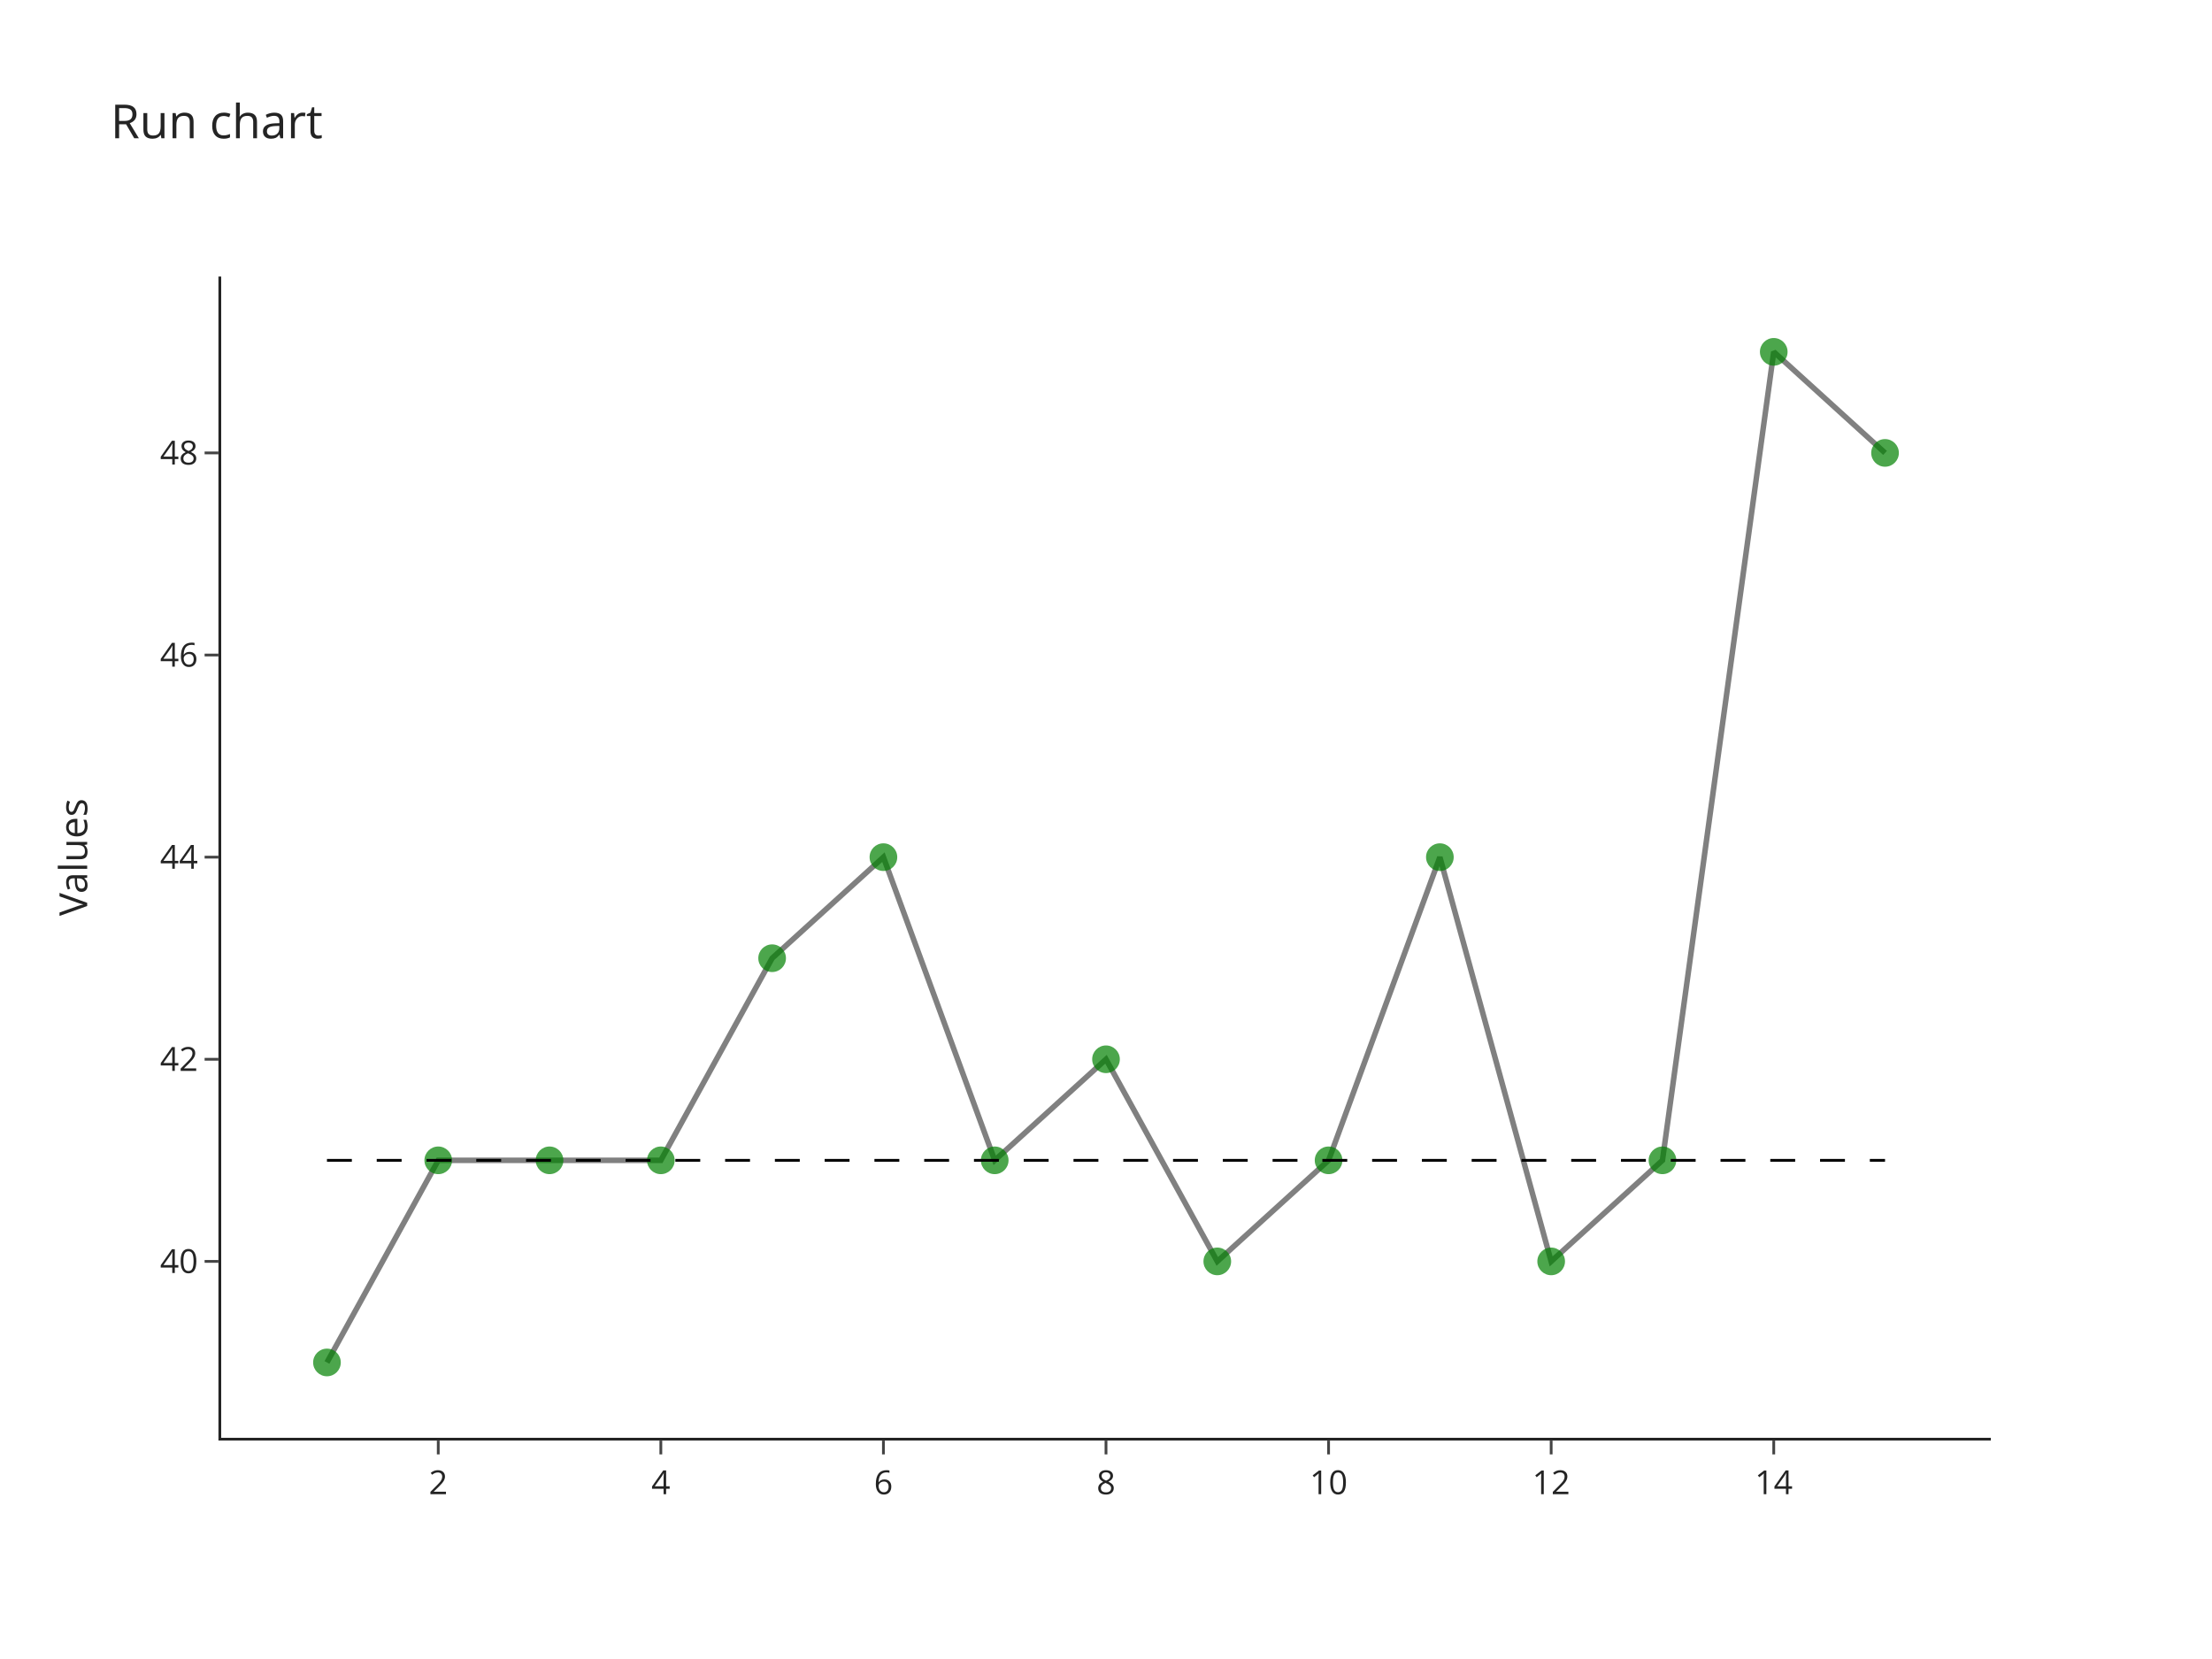
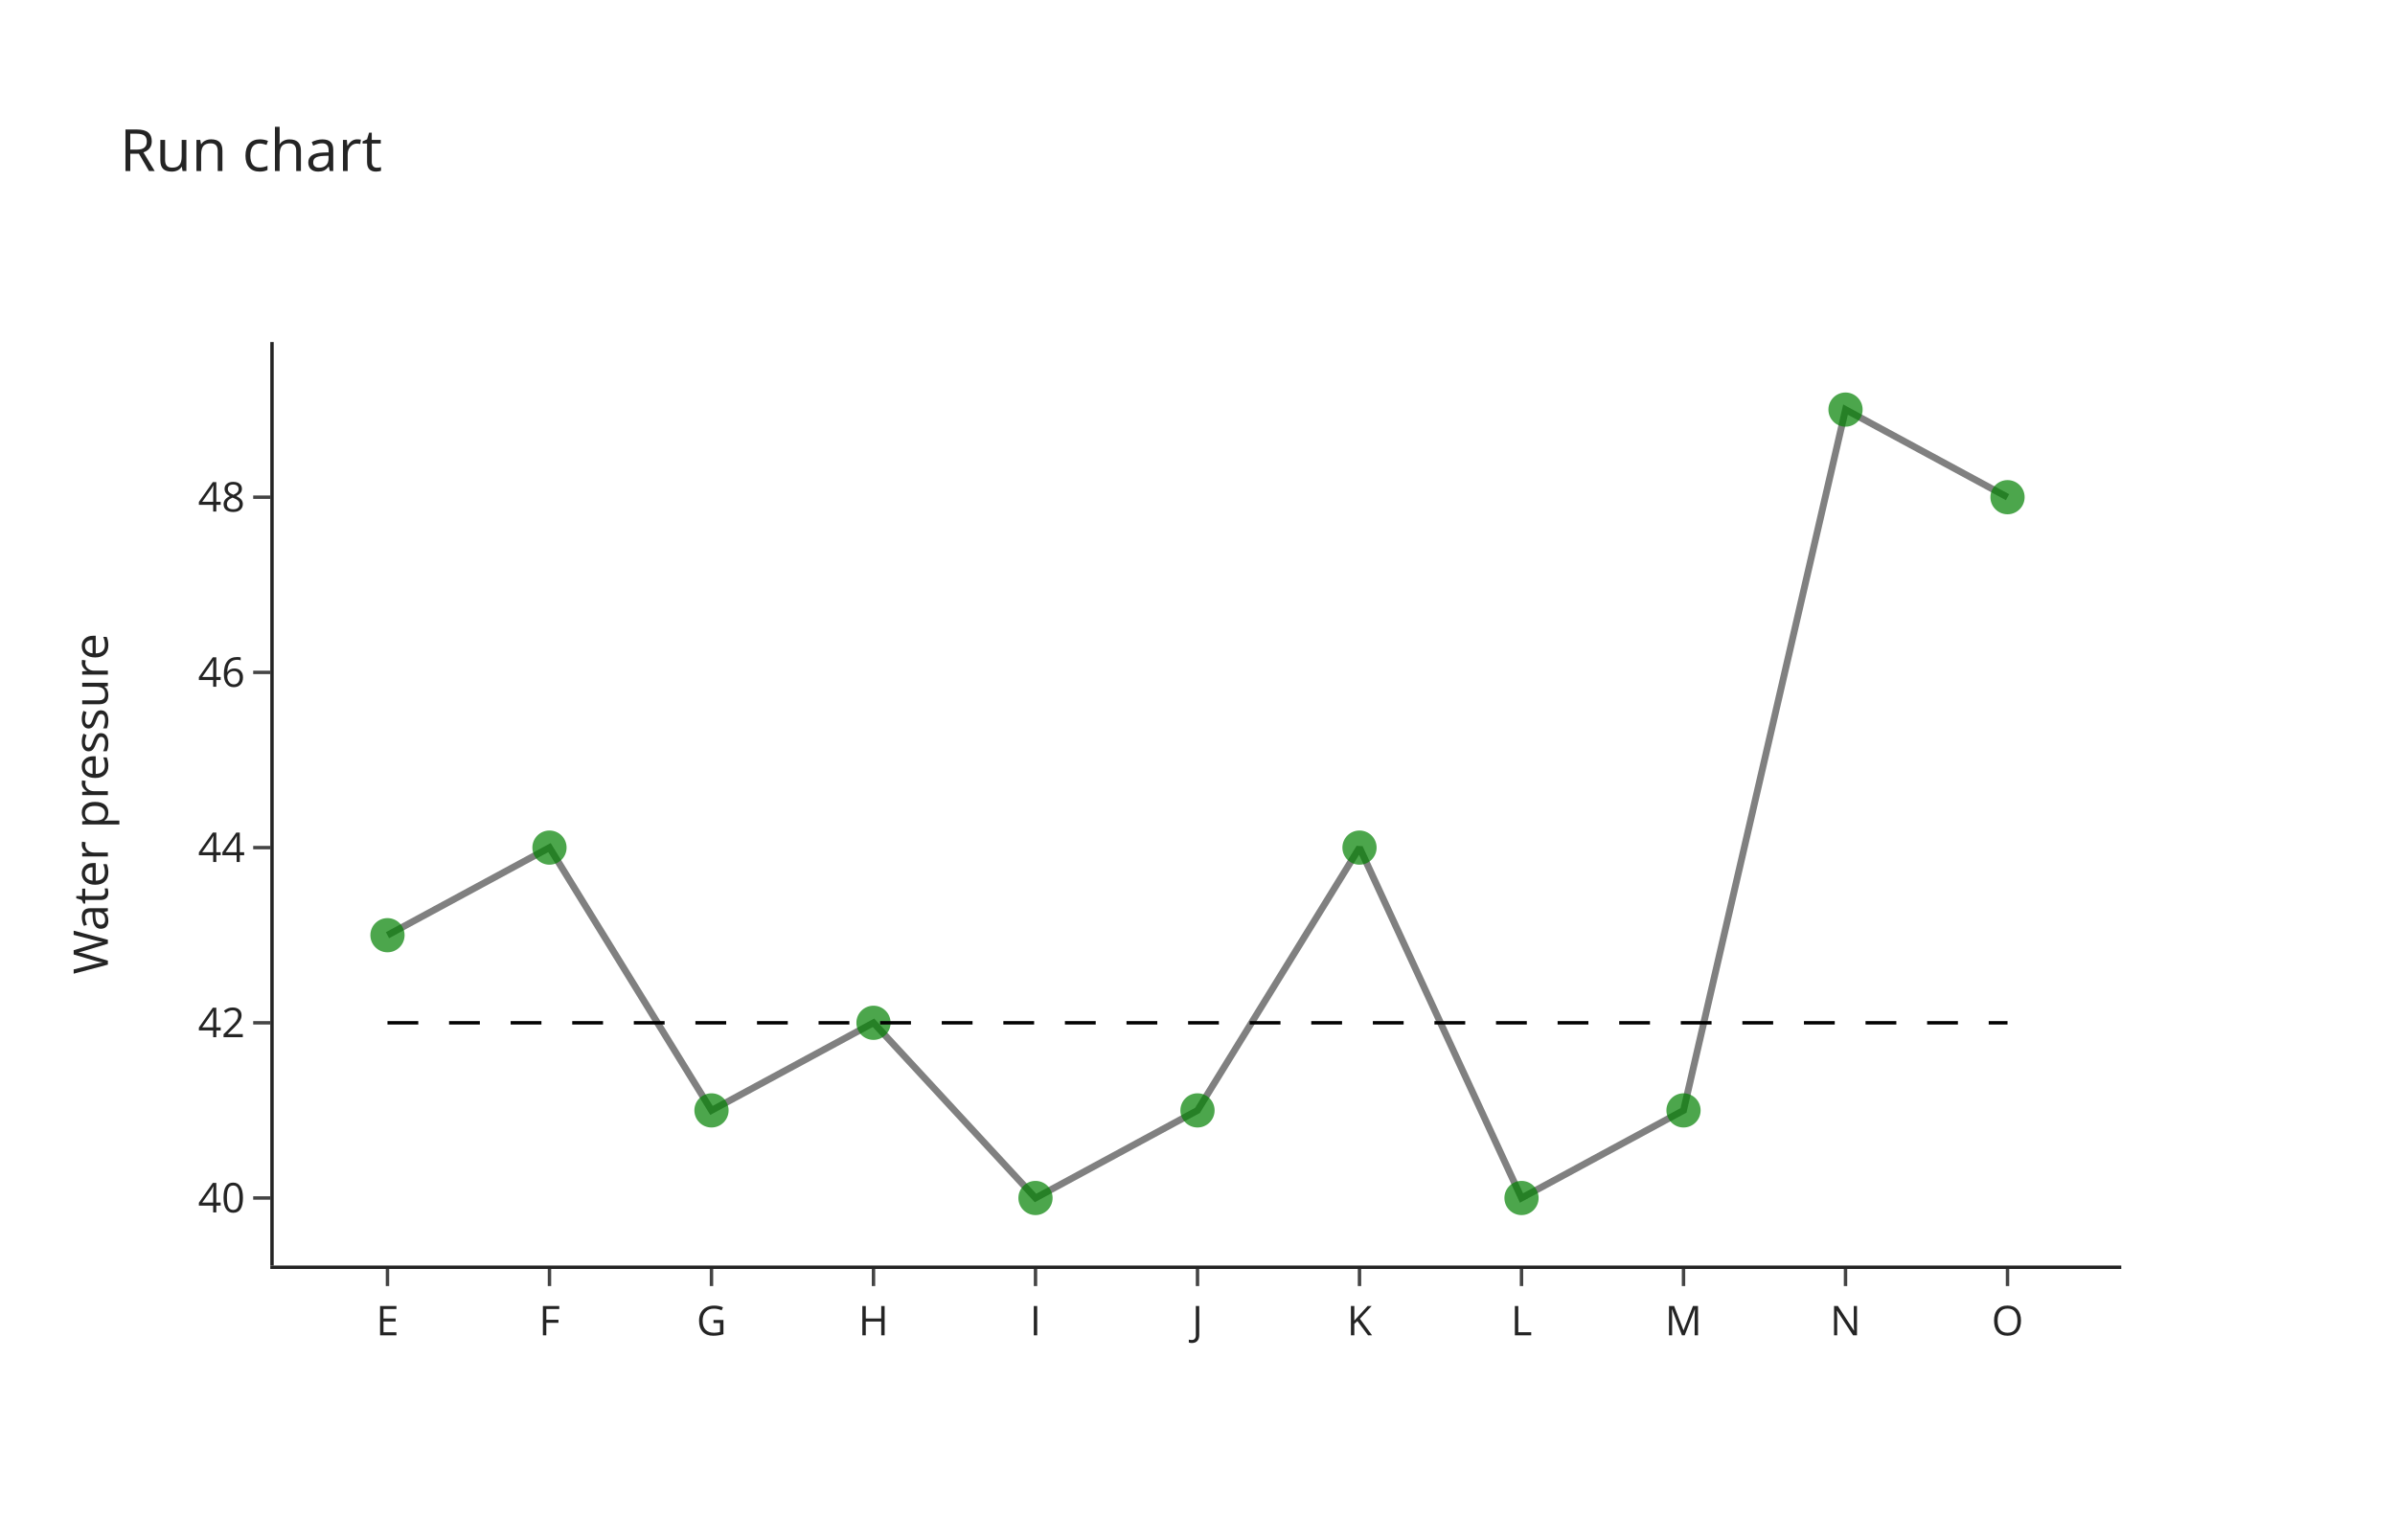
- <svg xmlns="http://www.w3.org/2000/svg" class="main-svg" width="800" height="600" style="" viewBox="0 0 800 600">
-   <rect x="0" y="0" width="800" height="600" style="fill: rgb(255, 255, 255); fill-opacity: 1;" />
-   <defs id="defs-7ec762">
+ <svg xmlns="http://www.w3.org/2000/svg" class="main-svg" width="700" height="450" style="" viewBox="0 0 700 450">
+   <rect x="0" y="0" width="700" height="450" style="fill: rgb(255, 255, 255); fill-opacity: 1;" />
+   <defs id="defs-7292d4">
    <g class="clips">
-       <clipPath id="clip7ec762xyplot" class="plotclip">
-         <rect width="640" height="420" />
+       <clipPath id="clip7292d4xyplot" class="plotclip">
+         <rect width="540" height="270" />
      </clipPath>
-       <clipPath class="axesclip" id="clip7ec762x">
-         <rect x="80" y="0" width="640" height="600" />
+       <clipPath class="axesclip" id="clip7292d4x">
+         <rect x="80" y="0" width="540" height="450" />
      </clipPath>
-       <clipPath class="axesclip" id="clip7ec762y">
-         <rect x="0" y="100" width="800" height="420" />
+       <clipPath class="axesclip" id="clip7292d4y">
+         <rect x="0" y="100" width="700" height="270" />
      </clipPath>
-       <clipPath class="axesclip" id="clip7ec762xy">
-         <rect x="80" y="100" width="640" height="420" />
+       <clipPath class="axesclip" id="clip7292d4xy">
+         <rect x="80" y="100" width="540" height="270" />
      </clipPath>
    </g>
    <g class="gradients" />
    <g class="patterns" />
  </defs>
  <g class="bglayer" />
  <g class="layer-below">
    <g class="imagelayer" />
    <g class="shapelayer" />
  </g>
  <g class="cartesianlayer">
    <g class="subplot xy">
      <g class="layer-subplot">
        <g class="shapelayer" />
        <g class="imagelayer" />
      </g>
      <g class="minor-gridlayer">
        <g class="x" />
        <g class="y" />
      </g>
      <g class="gridlayer">
        <g class="x" />
        <g class="y" />
      </g>
      <g class="zerolinelayer" />
      <path class="xlines-below" />
      <path class="ylines-below" />
      <g class="overlines-below" />
      <g class="xaxislayer-below" />
      <g class="yaxislayer-below" />
      <g class="overaxes-below" />
-       <g class="plot" transform="translate(80,100)" clip-path="url(#clip7ec762xyplot)">
+       <g class="plot" transform="translate(80,100)" clip-path="url(#clip7292d4xyplot)">
        <g class="scatterlayer mlayer">
-           <g class="trace scatter trace2f09cf" style="stroke-miterlimit: 2; opacity: 1;">
+           <g class="trace scatter traceda1474" style="stroke-miterlimit: 2; opacity: 1;">
            <g class="fills" />
            <g class="errorbars" />
            <g class="lines">
-               <path class="js-line" d="M38.25,392.75L78.5,319.65L118.75,319.65L159,319.65L199.25,246.55L239.5,210L279.75,319.65L320,283.1L360.25,356.2L400.5,319.65L440.75,210L481,356.2L521.25,319.65L561.5,27.25L601.75,63.8" style="vector-effect: non-scaling-stroke; fill: none; stroke: rgb(128, 128, 128); stroke-opacity: 1; stroke-width: 2px; opacity: 1;" />
+               <path class="js-line" d="M33.25,173.42L80.6,147.81L127.95,224.64L175.3,199.03L222.65,250.25L270,224.64L317.35,147.81L364.7,250.25L412.05,224.64L459.4,19.75L506.75,45.36" style="vector-effect: non-scaling-stroke; fill: none; stroke: rgb(128, 128, 128); stroke-opacity: 1; stroke-width: 2px; opacity: 1;" />
            </g>
            <g class="points">
-               <path class="point plotly-customdata" transform="translate(38.25,392.75)" d="M5,0A5,5 0 1,1 0,-5A5,5 0 0,1 5,0Z" style="opacity: 0.7; stroke-width: 0px; fill: rgb(0, 128, 0); fill-opacity: 1;" />
-               <path class="point plotly-customdata" transform="translate(78.5,319.65)" d="M5,0A5,5 0 1,1 0,-5A5,5 0 0,1 5,0Z" style="opacity: 0.7; stroke-width: 0px; fill: rgb(0, 128, 0); fill-opacity: 1;" />
-               <path class="point plotly-customdata" transform="translate(118.75,319.65)" d="M5,0A5,5 0 1,1 0,-5A5,5 0 0,1 5,0Z" style="opacity: 0.7; stroke-width: 0px; fill: rgb(0, 128, 0); fill-opacity: 1;" />
-               <path class="point plotly-customdata" transform="translate(159,319.65)" d="M5,0A5,5 0 1,1 0,-5A5,5 0 0,1 5,0Z" style="opacity: 0.7; stroke-width: 0px; fill: rgb(0, 128, 0); fill-opacity: 1;" />
-               <path class="point plotly-customdata" transform="translate(199.25,246.55)" d="M5,0A5,5 0 1,1 0,-5A5,5 0 0,1 5,0Z" style="opacity: 0.7; stroke-width: 0px; fill: rgb(0, 128, 0); fill-opacity: 1;" />
-               <path class="point plotly-customdata" transform="translate(239.5,210)" d="M5,0A5,5 0 1,1 0,-5A5,5 0 0,1 5,0Z" style="opacity: 0.7; stroke-width: 0px; fill: rgb(0, 128, 0); fill-opacity: 1;" />
-               <path class="point plotly-customdata" transform="translate(279.75,319.65)" d="M5,0A5,5 0 1,1 0,-5A5,5 0 0,1 5,0Z" style="opacity: 0.7; stroke-width: 0px; fill: rgb(0, 128, 0); fill-opacity: 1;" />
-               <path class="point plotly-customdata" transform="translate(320,283.1)" d="M5,0A5,5 0 1,1 0,-5A5,5 0 0,1 5,0Z" style="opacity: 0.7; stroke-width: 0px; fill: rgb(0, 128, 0); fill-opacity: 1;" />
-               <path class="point plotly-customdata" transform="translate(360.25,356.2)" d="M5,0A5,5 0 1,1 0,-5A5,5 0 0,1 5,0Z" style="opacity: 0.7; stroke-width: 0px; fill: rgb(0, 128, 0); fill-opacity: 1;" />
-               <path class="point plotly-customdata" transform="translate(400.5,319.65)" d="M5,0A5,5 0 1,1 0,-5A5,5 0 0,1 5,0Z" style="opacity: 0.7; stroke-width: 0px; fill: rgb(0, 128, 0); fill-opacity: 1;" />
-               <path class="point plotly-customdata" transform="translate(440.75,210)" d="M5,0A5,5 0 1,1 0,-5A5,5 0 0,1 5,0Z" style="opacity: 0.7; stroke-width: 0px; fill: rgb(0, 128, 0); fill-opacity: 1;" />
-               <path class="point plotly-customdata" transform="translate(481,356.2)" d="M5,0A5,5 0 1,1 0,-5A5,5 0 0,1 5,0Z" style="opacity: 0.7; stroke-width: 0px; fill: rgb(0, 128, 0); fill-opacity: 1;" />
-               <path class="point plotly-customdata" transform="translate(521.25,319.65)" d="M5,0A5,5 0 1,1 0,-5A5,5 0 0,1 5,0Z" style="opacity: 0.7; stroke-width: 0px; fill: rgb(0, 128, 0); fill-opacity: 1;" />
-               <path class="point plotly-customdata" transform="translate(561.5,27.25)" d="M5,0A5,5 0 1,1 0,-5A5,5 0 0,1 5,0Z" style="opacity: 0.7; stroke-width: 0px; fill: rgb(0, 128, 0); fill-opacity: 1;" />
-               <path class="point plotly-customdata" transform="translate(601.75,63.8)" d="M5,0A5,5 0 1,1 0,-5A5,5 0 0,1 5,0Z" style="opacity: 0.7; stroke-width: 0px; fill: rgb(0, 128, 0); fill-opacity: 1;" />
+               <path class="point plotly-customdata" transform="translate(33.25,173.42)" d="M5,0A5,5 0 1,1 0,-5A5,5 0 0,1 5,0Z" style="opacity: 0.7; stroke-width: 0px; fill: rgb(0, 128, 0); fill-opacity: 1;" />
+               <path class="point plotly-customdata" transform="translate(80.6,147.81)" d="M5,0A5,5 0 1,1 0,-5A5,5 0 0,1 5,0Z" style="opacity: 0.7; stroke-width: 0px; fill: rgb(0, 128, 0); fill-opacity: 1;" />
+               <path class="point plotly-customdata" transform="translate(127.95,224.64)" d="M5,0A5,5 0 1,1 0,-5A5,5 0 0,1 5,0Z" style="opacity: 0.7; stroke-width: 0px; fill: rgb(0, 128, 0); fill-opacity: 1;" />
+               <path class="point plotly-customdata" transform="translate(175.3,199.03)" d="M5,0A5,5 0 1,1 0,-5A5,5 0 0,1 5,0Z" style="opacity: 0.7; stroke-width: 0px; fill: rgb(0, 128, 0); fill-opacity: 1;" />
+               <path class="point plotly-customdata" transform="translate(222.65,250.25)" d="M5,0A5,5 0 1,1 0,-5A5,5 0 0,1 5,0Z" style="opacity: 0.7; stroke-width: 0px; fill: rgb(0, 128, 0); fill-opacity: 1;" />
+               <path class="point plotly-customdata" transform="translate(270,224.64)" d="M5,0A5,5 0 1,1 0,-5A5,5 0 0,1 5,0Z" style="opacity: 0.7; stroke-width: 0px; fill: rgb(0, 128, 0); fill-opacity: 1;" />
+               <path class="point plotly-customdata" transform="translate(317.35,147.81)" d="M5,0A5,5 0 1,1 0,-5A5,5 0 0,1 5,0Z" style="opacity: 0.7; stroke-width: 0px; fill: rgb(0, 128, 0); fill-opacity: 1;" />
+               <path class="point plotly-customdata" transform="translate(364.7,250.25)" d="M5,0A5,5 0 1,1 0,-5A5,5 0 0,1 5,0Z" style="opacity: 0.7; stroke-width: 0px; fill: rgb(0, 128, 0); fill-opacity: 1;" />
+               <path class="point plotly-customdata" transform="translate(412.05,224.64)" d="M5,0A5,5 0 1,1 0,-5A5,5 0 0,1 5,0Z" style="opacity: 0.7; stroke-width: 0px; fill: rgb(0, 128, 0); fill-opacity: 1;" />
+               <path class="point plotly-customdata" transform="translate(459.4,19.75)" d="M5,0A5,5 0 1,1 0,-5A5,5 0 0,1 5,0Z" style="opacity: 0.7; stroke-width: 0px; fill: rgb(0, 128, 0); fill-opacity: 1;" />
+               <path class="point plotly-customdata" transform="translate(506.75,45.36)" d="M5,0A5,5 0 1,1 0,-5A5,5 0 0,1 5,0Z" style="opacity: 0.7; stroke-width: 0px; fill: rgb(0, 128, 0); fill-opacity: 1;" />
            </g>
            <g class="text" />
          </g>
-           <g class="trace scatter tracee4f69e" style="stroke-miterlimit: 2; opacity: 1;">
+           <g class="trace scatter trace0d3fd5" style="stroke-miterlimit: 2; opacity: 1;">
            <g class="fills" />
            <g class="errorbars" />
            <g class="lines">
-               <path class="js-line" d="M38.25,319.65L601.75,319.65" style="vector-effect: non-scaling-stroke; fill: none; stroke: rgb(0, 0, 0); stroke-opacity: 1; stroke-width: 1px; opacity: 1; stroke-dasharray: 9px, 9px;" />
+               <path class="js-line" d="M33.25,199.03L506.75,199.03" style="vector-effect: non-scaling-stroke; fill: none; stroke: rgb(0, 0, 0); stroke-opacity: 1; stroke-width: 1px; opacity: 1; stroke-dasharray: 9px, 9px;" />
            </g>
            <g class="points" />
            <g class="text" />
          </g>
        </g>
      </g>
      <g class="overplot" />
-       <path class="xlines-above crisp" d="M79,520.5H720" style="fill: none; stroke-width: 1px; stroke: rgb(36, 36, 36); stroke-opacity: 1;" />
-       <path class="ylines-above crisp" d="M79.5,100V520" style="fill: none; stroke-width: 1px; stroke: rgb(36, 36, 36); stroke-opacity: 1;" />
+       <path class="xlines-above crisp" d="M79,370.5H620" style="fill: none; stroke-width: 1px; stroke: rgb(36, 36, 36); stroke-opacity: 1;" />
+       <path class="ylines-above crisp" d="M79.5,100V370" style="fill: none; stroke-width: 1px; stroke: rgb(36, 36, 36); stroke-opacity: 1;" />
      <g class="overlines-above" />
      <g class="xaxislayer-above">
-         <path class="xtick ticks crisp" d="M0,521v5" transform="translate(158.5,0)" style="stroke: rgb(68, 68, 68); stroke-opacity: 1; stroke-width: 1px;" />
-         <path class="xtick ticks crisp" d="M0,521v5" transform="translate(239,0)" style="stroke: rgb(68, 68, 68); stroke-opacity: 1; stroke-width: 1px;" />
-         <path class="xtick ticks crisp" d="M0,521v5" transform="translate(319.5,0)" style="stroke: rgb(68, 68, 68); stroke-opacity: 1; stroke-width: 1px;" />
-         <path class="xtick ticks crisp" d="M0,521v5" transform="translate(400,0)" style="stroke: rgb(68, 68, 68); stroke-opacity: 1; stroke-width: 1px;" />
-         <path class="xtick ticks crisp" d="M0,521v5" transform="translate(480.5,0)" style="stroke: rgb(68, 68, 68); stroke-opacity: 1; stroke-width: 1px;" />
-         <path class="xtick ticks crisp" d="M0,521v5" transform="translate(561,0)" style="stroke: rgb(68, 68, 68); stroke-opacity: 1; stroke-width: 1px;" />
-         <path class="xtick ticks crisp" d="M0,521v5" transform="translate(641.5,0)" style="stroke: rgb(68, 68, 68); stroke-opacity: 1; stroke-width: 1px;" />
+         <path class="xtick ticks crisp" d="M0,371v5" transform="translate(113.25,0)" style="stroke: rgb(68, 68, 68); stroke-opacity: 1; stroke-width: 1px;" />
+         <path class="xtick ticks crisp" d="M0,371v5" transform="translate(160.6,0)" style="stroke: rgb(68, 68, 68); stroke-opacity: 1; stroke-width: 1px;" />
+         <path class="xtick ticks crisp" d="M0,371v5" transform="translate(207.95,0)" style="stroke: rgb(68, 68, 68); stroke-opacity: 1; stroke-width: 1px;" />
+         <path class="xtick ticks crisp" d="M0,371v5" transform="translate(255.3,0)" style="stroke: rgb(68, 68, 68); stroke-opacity: 1; stroke-width: 1px;" />
+         <path class="xtick ticks crisp" d="M0,371v5" transform="translate(302.65,0)" style="stroke: rgb(68, 68, 68); stroke-opacity: 1; stroke-width: 1px;" />
+         <path class="xtick ticks crisp" d="M0,371v5" transform="translate(350,0)" style="stroke: rgb(68, 68, 68); stroke-opacity: 1; stroke-width: 1px;" />
+         <path class="xtick ticks crisp" d="M0,371v5" transform="translate(397.35,0)" style="stroke: rgb(68, 68, 68); stroke-opacity: 1; stroke-width: 1px;" />
+         <path class="xtick ticks crisp" d="M0,371v5" transform="translate(444.7,0)" style="stroke: rgb(68, 68, 68); stroke-opacity: 1; stroke-width: 1px;" />
+         <path class="xtick ticks crisp" d="M0,371v5" transform="translate(492.05,0)" style="stroke: rgb(68, 68, 68); stroke-opacity: 1; stroke-width: 1px;" />
+         <path class="xtick ticks crisp" d="M0,371v5" transform="translate(539.4,0)" style="stroke: rgb(68, 68, 68); stroke-opacity: 1; stroke-width: 1px;" />
+         <path class="xtick ticks crisp" d="M0,371v5" transform="translate(586.75,0)" style="stroke: rgb(68, 68, 68); stroke-opacity: 1; stroke-width: 1px;" />
        <g class="xtick">
-           <text text-anchor="middle" x="0" y="540.4" transform="translate(158.5,0)" style="font-family: 'Open Sans', verdana, arial, sans-serif; font-size: 12px; fill: rgb(36, 36, 36); fill-opacity: 1; white-space: pre; opacity: 1;">2</text>
+           <text text-anchor="middle" x="0" y="390.4" transform="translate(113.25,0)" style="font-family: 'Open Sans', verdana, arial, sans-serif; font-size: 12px; fill: rgb(36, 36, 36); fill-opacity: 1; white-space: pre; opacity: 1;">E</text>
        </g>
        <g class="xtick">
-           <text text-anchor="middle" x="0" y="540.4" style="font-family: 'Open Sans', verdana, arial, sans-serif; font-size: 12px; fill: rgb(36, 36, 36); fill-opacity: 1; white-space: pre; opacity: 1;" transform="translate(239,0)">4</text>
+           <text text-anchor="middle" x="0" y="390.4" transform="translate(160.6,0)" style="font-family: 'Open Sans', verdana, arial, sans-serif; font-size: 12px; fill: rgb(36, 36, 36); fill-opacity: 1; white-space: pre; opacity: 1;">F</text>
        </g>
        <g class="xtick">
-           <text text-anchor="middle" x="0" y="540.4" style="font-family: 'Open Sans', verdana, arial, sans-serif; font-size: 12px; fill: rgb(36, 36, 36); fill-opacity: 1; white-space: pre; opacity: 1;" transform="translate(319.5,0)">6</text>
+           <text text-anchor="middle" x="0" y="390.4" transform="translate(207.95,0)" style="font-family: 'Open Sans', verdana, arial, sans-serif; font-size: 12px; fill: rgb(36, 36, 36); fill-opacity: 1; white-space: pre; opacity: 1;">G</text>
        </g>
        <g class="xtick">
-           <text text-anchor="middle" x="0" y="540.4" style="font-family: 'Open Sans', verdana, arial, sans-serif; font-size: 12px; fill: rgb(36, 36, 36); fill-opacity: 1; white-space: pre; opacity: 1;" transform="translate(400,0)">8</text>
+           <text text-anchor="middle" x="0" y="390.4" transform="translate(255.3,0)" style="font-family: 'Open Sans', verdana, arial, sans-serif; font-size: 12px; fill: rgb(36, 36, 36); fill-opacity: 1; white-space: pre; opacity: 1;">H</text>
        </g>
        <g class="xtick">
-           <text text-anchor="middle" x="0" y="540.4" style="font-family: 'Open Sans', verdana, arial, sans-serif; font-size: 12px; fill: rgb(36, 36, 36); fill-opacity: 1; white-space: pre; opacity: 1;" transform="translate(480.5,0)">10</text>
+           <text text-anchor="middle" x="0" y="390.4" transform="translate(302.65,0)" style="font-family: 'Open Sans', verdana, arial, sans-serif; font-size: 12px; fill: rgb(36, 36, 36); fill-opacity: 1; white-space: pre; opacity: 1;">I</text>
        </g>
        <g class="xtick">
-           <text text-anchor="middle" x="0" y="540.4" style="font-family: 'Open Sans', verdana, arial, sans-serif; font-size: 12px; fill: rgb(36, 36, 36); fill-opacity: 1; white-space: pre; opacity: 1;" transform="translate(561,0)">12</text>
+           <text text-anchor="middle" x="0" y="390.4" transform="translate(350,0)" style="font-family: 'Open Sans', verdana, arial, sans-serif; font-size: 12px; fill: rgb(36, 36, 36); fill-opacity: 1; white-space: pre; opacity: 1;">J</text>
        </g>
        <g class="xtick">
-           <text text-anchor="middle" x="0" y="540.4" style="font-family: 'Open Sans', verdana, arial, sans-serif; font-size: 12px; fill: rgb(36, 36, 36); fill-opacity: 1; white-space: pre; opacity: 1;" transform="translate(641.5,0)">14</text>
+           <text text-anchor="middle" x="0" y="390.4" transform="translate(397.35,0)" style="font-family: 'Open Sans', verdana, arial, sans-serif; font-size: 12px; fill: rgb(36, 36, 36); fill-opacity: 1; white-space: pre; opacity: 1;">K</text>
+         </g>
+         <g class="xtick">
+           <text text-anchor="middle" x="0" y="390.4" transform="translate(444.7,0)" style="font-family: 'Open Sans', verdana, arial, sans-serif; font-size: 12px; fill: rgb(36, 36, 36); fill-opacity: 1; white-space: pre; opacity: 1;">L</text>
+         </g>
+         <g class="xtick">
+           <text text-anchor="middle" x="0" y="390.4" transform="translate(492.05,0)" style="font-family: 'Open Sans', verdana, arial, sans-serif; font-size: 12px; fill: rgb(36, 36, 36); fill-opacity: 1; white-space: pre; opacity: 1;">M</text>
+         </g>
+         <g class="xtick">
+           <text text-anchor="middle" x="0" y="390.4" transform="translate(539.4,0)" style="font-family: 'Open Sans', verdana, arial, sans-serif; font-size: 12px; fill: rgb(36, 36, 36); fill-opacity: 1; white-space: pre; opacity: 1;">N</text>
+         </g>
+         <g class="xtick">
+           <text text-anchor="middle" x="0" y="390.4" transform="translate(586.75,0)" style="font-family: 'Open Sans', verdana, arial, sans-serif; font-size: 12px; fill: rgb(36, 36, 36); fill-opacity: 1; white-space: pre; opacity: 1;">O</text>
        </g>
      </g>
      <g class="yaxislayer-above">
-         <path class="ytick ticks crisp" d="M79,0h-5" transform="translate(0,456.2)" style="stroke: rgb(68, 68, 68); stroke-opacity: 1; stroke-width: 1px;" />
-         <path class="ytick ticks crisp" d="M79,0h-5" transform="translate(0,383.1)" style="stroke: rgb(68, 68, 68); stroke-opacity: 1; stroke-width: 1px;" />
-         <path class="ytick ticks crisp" d="M79,0h-5" transform="translate(0,310)" style="stroke: rgb(68, 68, 68); stroke-opacity: 1; stroke-width: 1px;" />
-         <path class="ytick ticks crisp" d="M79,0h-5" transform="translate(0,236.9)" style="stroke: rgb(68, 68, 68); stroke-opacity: 1; stroke-width: 1px;" />
-         <path class="ytick ticks crisp" d="M79,0h-5" transform="translate(0,163.8)" style="stroke: rgb(68, 68, 68); stroke-opacity: 1; stroke-width: 1px;" />
+         <path class="ytick ticks crisp" d="M79,0h-5" transform="translate(0,350.25)" style="stroke: rgb(68, 68, 68); stroke-opacity: 1; stroke-width: 1px;" />
+         <path class="ytick ticks crisp" d="M79,0h-5" transform="translate(0,299.03)" style="stroke: rgb(68, 68, 68); stroke-opacity: 1; stroke-width: 1px;" />
+         <path class="ytick ticks crisp" d="M79,0h-5" transform="translate(0,247.81)" style="stroke: rgb(68, 68, 68); stroke-opacity: 1; stroke-width: 1px;" />
+         <path class="ytick ticks crisp" d="M79,0h-5" transform="translate(0,196.58)" style="stroke: rgb(68, 68, 68); stroke-opacity: 1; stroke-width: 1px;" />
+         <path class="ytick ticks crisp" d="M79,0h-5" transform="translate(0,145.36)" style="stroke: rgb(68, 68, 68); stroke-opacity: 1; stroke-width: 1px;" />
        <g class="ytick">
-           <text text-anchor="end" x="71.6" y="4.2" transform="translate(0,456.2)" style="font-family: 'Open Sans', verdana, arial, sans-serif; font-size: 12px; fill: rgb(36, 36, 36); fill-opacity: 1; white-space: pre; opacity: 1;">40</text>
+           <text text-anchor="end" x="71.6" y="4.2" transform="translate(0,350.25)" style="font-family: 'Open Sans', verdana, arial, sans-serif; font-size: 12px; fill: rgb(36, 36, 36); fill-opacity: 1; white-space: pre; opacity: 1;">40</text>
        </g>
        <g class="ytick">
-           <text text-anchor="end" x="71.6" y="4.2" style="font-family: 'Open Sans', verdana, arial, sans-serif; font-size: 12px; fill: rgb(36, 36, 36); fill-opacity: 1; white-space: pre; opacity: 1;" transform="translate(0,383.1)">42</text>
+           <text text-anchor="end" x="71.6" y="4.2" style="font-family: 'Open Sans', verdana, arial, sans-serif; font-size: 12px; fill: rgb(36, 36, 36); fill-opacity: 1; white-space: pre; opacity: 1;" transform="translate(0,299.03)">42</text>
        </g>
        <g class="ytick">
-           <text text-anchor="end" x="71.6" y="4.2" style="font-family: 'Open Sans', verdana, arial, sans-serif; font-size: 12px; fill: rgb(36, 36, 36); fill-opacity: 1; white-space: pre; opacity: 1;" transform="translate(0,310)">44</text>
+           <text text-anchor="end" x="71.6" y="4.2" style="font-family: 'Open Sans', verdana, arial, sans-serif; font-size: 12px; fill: rgb(36, 36, 36); fill-opacity: 1; white-space: pre; opacity: 1;" transform="translate(0,247.81)">44</text>
        </g>
        <g class="ytick">
-           <text text-anchor="end" x="71.6" y="4.2" style="font-family: 'Open Sans', verdana, arial, sans-serif; font-size: 12px; fill: rgb(36, 36, 36); fill-opacity: 1; white-space: pre; opacity: 1;" transform="translate(0,236.9)">46</text>
+           <text text-anchor="end" x="71.6" y="4.2" style="font-family: 'Open Sans', verdana, arial, sans-serif; font-size: 12px; fill: rgb(36, 36, 36); fill-opacity: 1; white-space: pre; opacity: 1;" transform="translate(0,196.58)">46</text>
        </g>
        <g class="ytick">
-           <text text-anchor="end" x="71.6" y="4.2" style="font-family: 'Open Sans', verdana, arial, sans-serif; font-size: 12px; fill: rgb(36, 36, 36); fill-opacity: 1; white-space: pre; opacity: 1;" transform="translate(0,163.8)">48</text>
+           <text text-anchor="end" x="71.6" y="4.2" style="font-family: 'Open Sans', verdana, arial, sans-serif; font-size: 12px; fill: rgb(36, 36, 36); fill-opacity: 1; white-space: pre; opacity: 1;" transform="translate(0,145.36)">48</text>
        </g>
      </g>
      <g class="overaxes-above" />
    </g>
  </g>
  <g class="polarlayer" />
  <g class="smithlayer" />
  <g class="ternarylayer" />
  <g class="geolayer" />
  <g class="funnelarealayer" />
  <g class="pielayer" />
  <g class="iciclelayer" />
  <g class="treemaplayer" />
  <g class="sunburstlayer" />
  <g class="glimages" />
-   <defs id="topdefs-7ec762">
+   <defs id="topdefs-7292d4">
    <g class="clips" />
  </defs>
  <g class="layer-above">
    <g class="imagelayer" />
    <g class="shapelayer" />
  </g>
  <g class="infolayer">
    <g class="g-gtitle">
-       <text class="gtitle" x="40" y="50" text-anchor="start" dy="0em" style="font-family: 'Open Sans', verdana, arial, sans-serif; font-size: 17px; fill: rgb(36, 36, 36); opacity: 1; font-weight: normal; white-space: pre;">Run chart</text>
+       <text class="gtitle" x="35" y="50" text-anchor="start" dy="0em" style="font-family: 'Open Sans', verdana, arial, sans-serif; font-size: 17px; fill: rgb(36, 36, 36); opacity: 1; font-weight: normal; white-space: pre;">Run chart</text>
    </g>
    <g class="g-xtitle" />
    <g class="g-ytitle">
-       <text class="ytitle" transform="rotate(-90,31.52813,310)" x="31.528" y="310" text-anchor="middle" style="font-family: 'Open Sans', verdana, arial, sans-serif; font-size: 14px; fill: rgb(36, 36, 36); opacity: 1; font-weight: normal; white-space: pre;">Values</text>
+       <text class="ytitle" transform="rotate(-90,31.52813,235)" x="31.528" y="235" text-anchor="middle" style="font-family: 'Open Sans', verdana, arial, sans-serif; font-size: 14px; fill: rgb(36, 36, 36); opacity: 1; font-weight: normal; white-space: pre;">Water pressure</text>
    </g>
  </g>
</svg>
